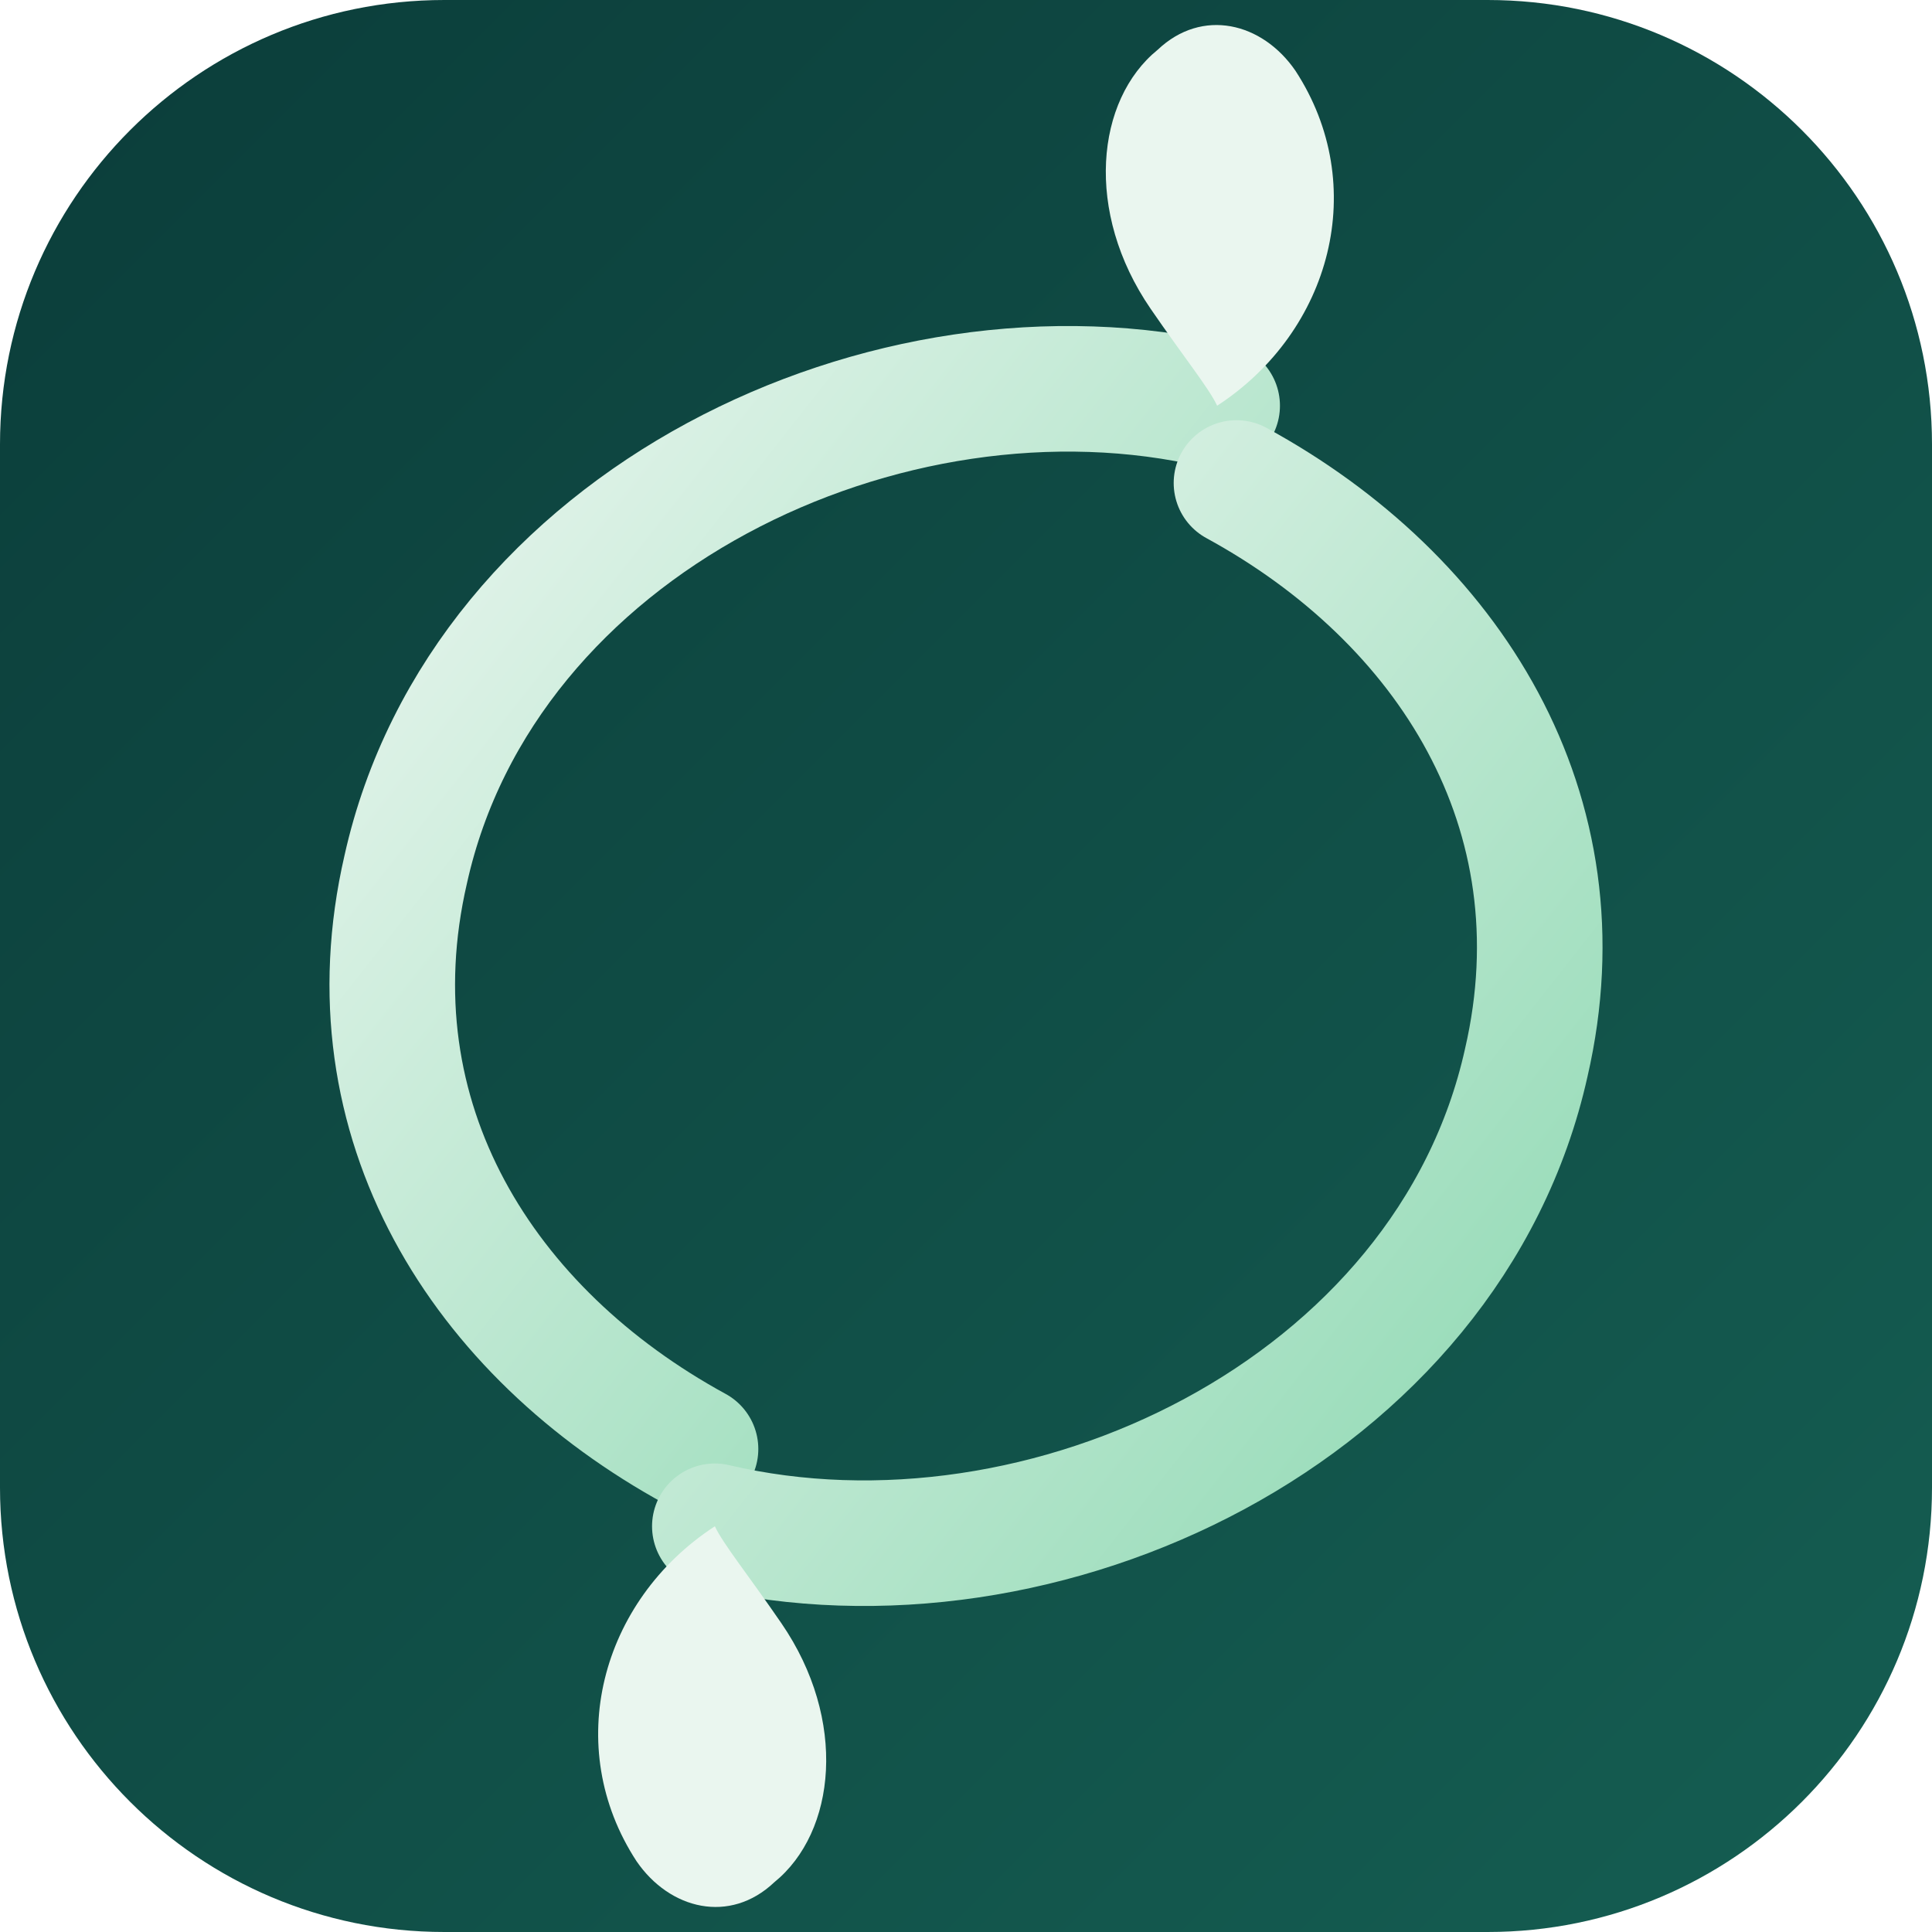
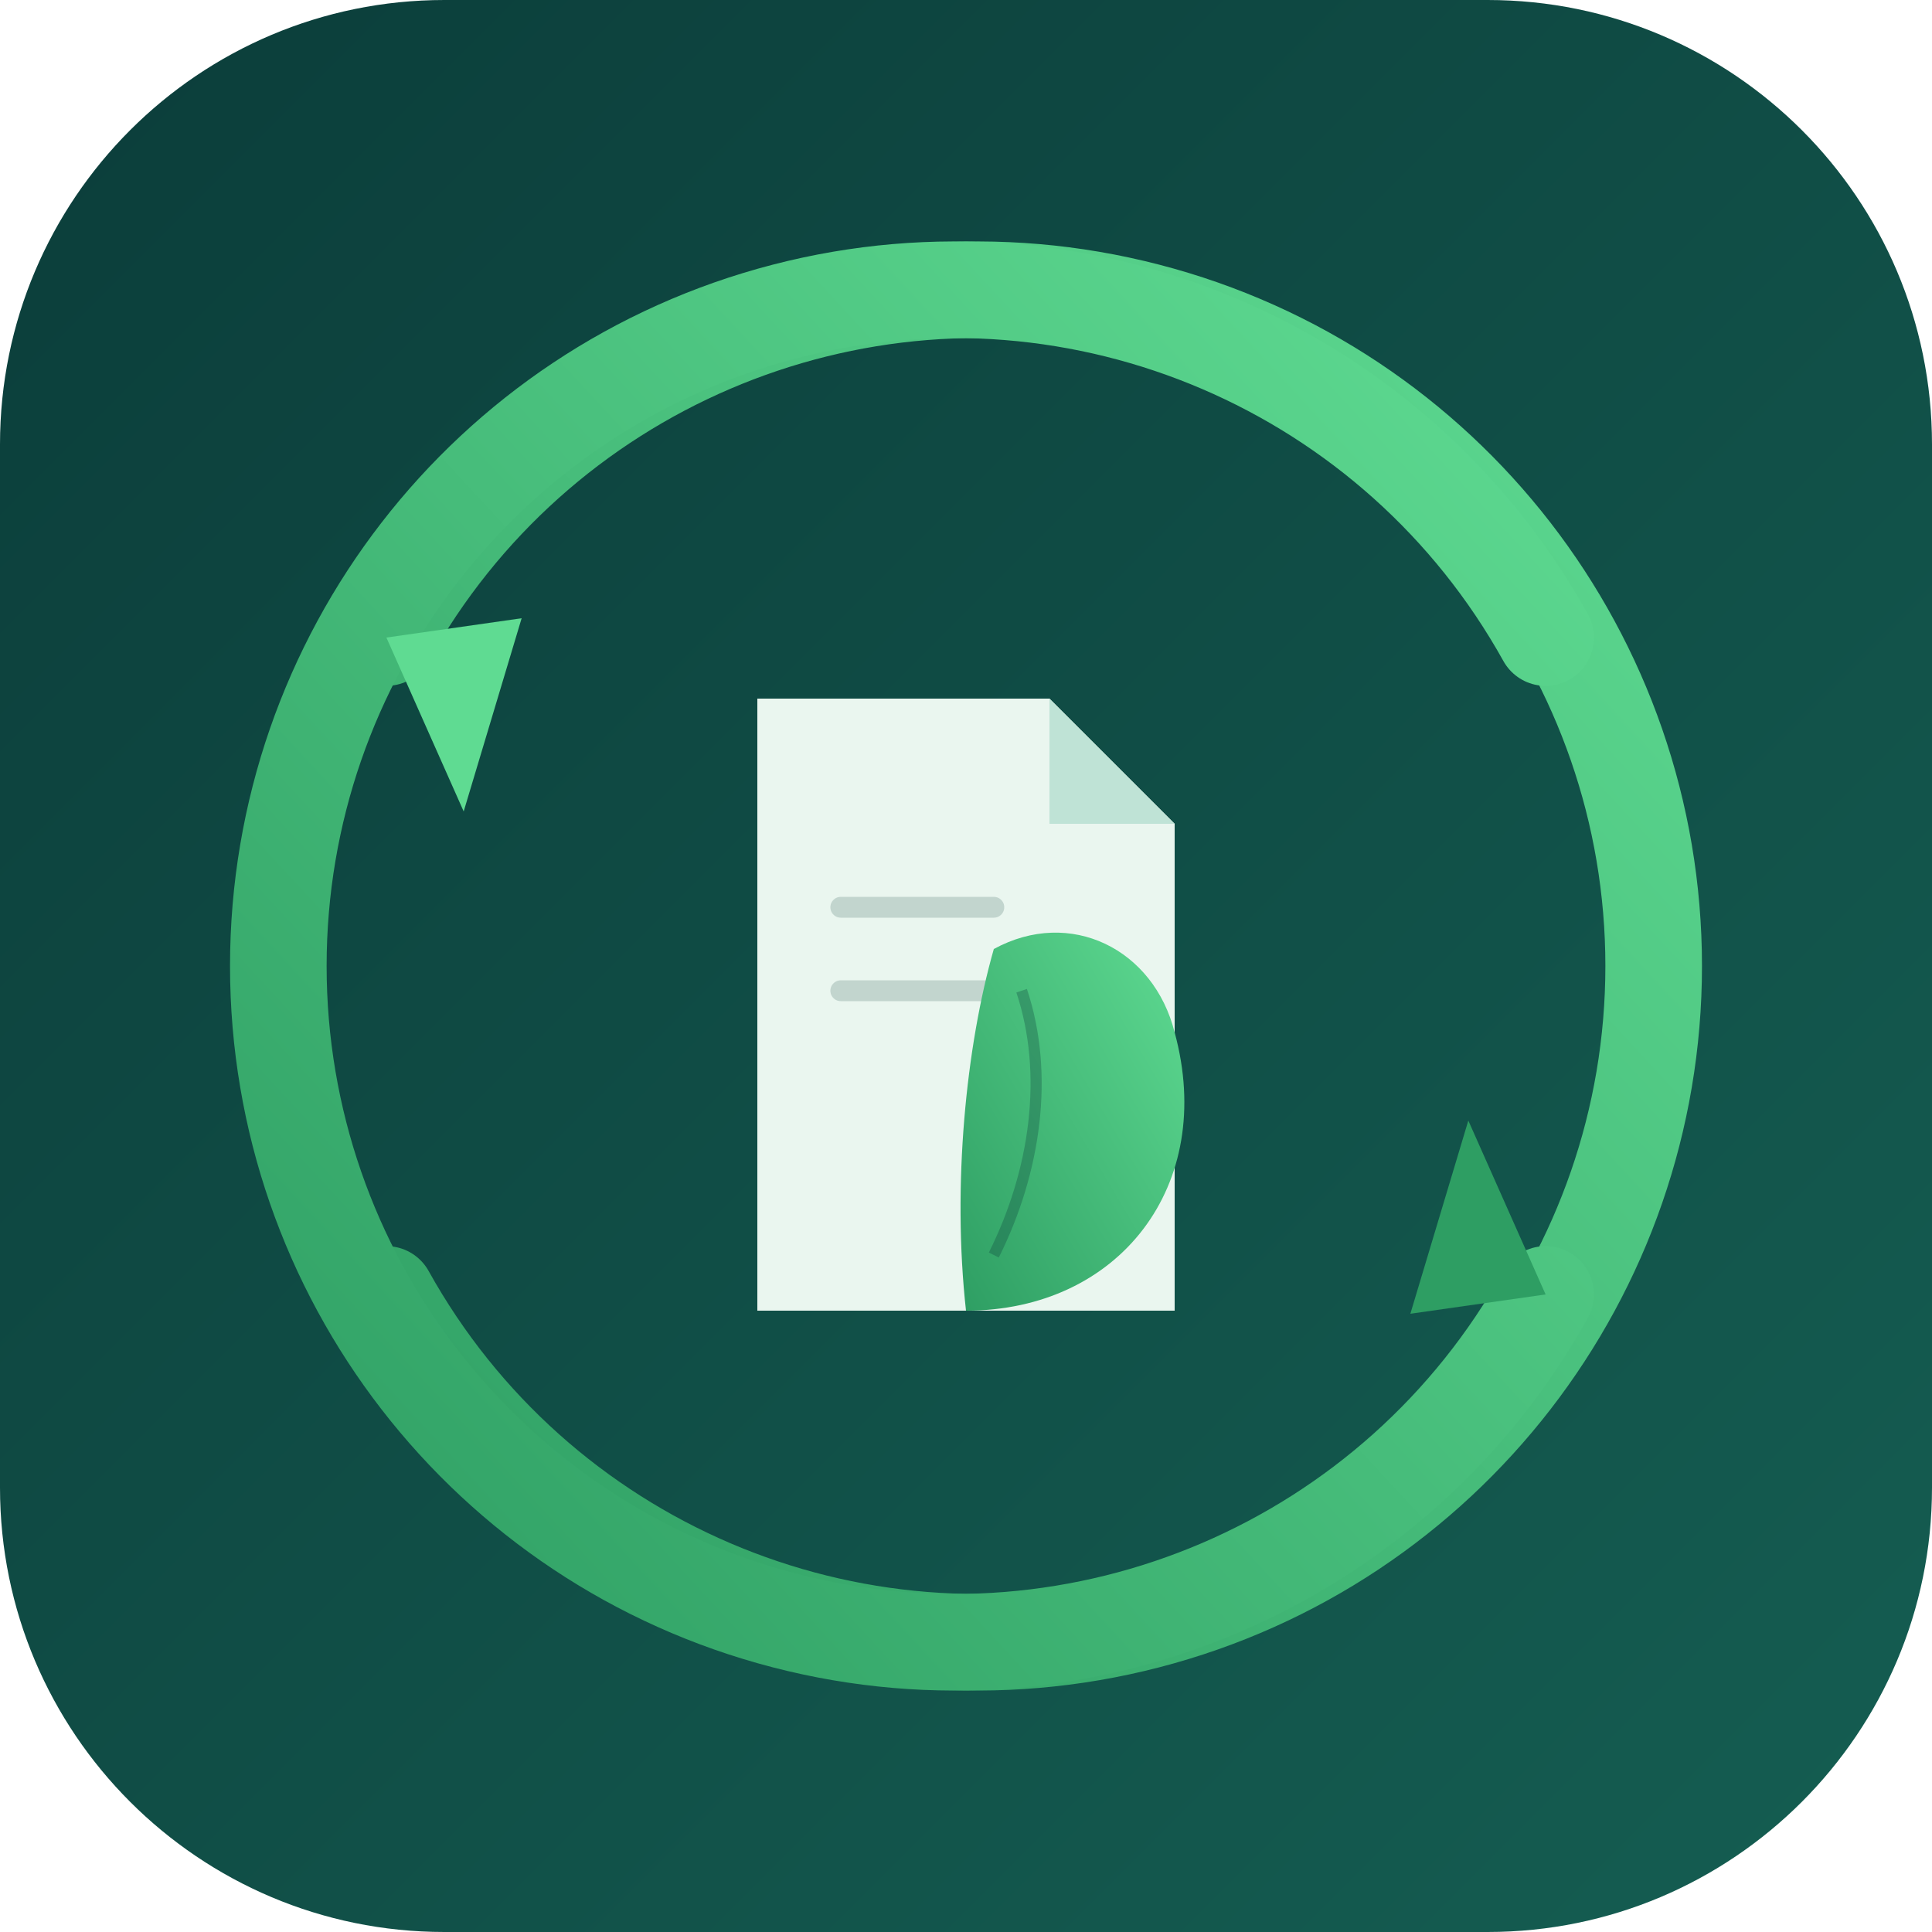
<svg xmlns="http://www.w3.org/2000/svg" viewBox="0 0 200 200">
  <defs>
    <linearGradient id="badgeGrad" x1="0%" y1="0%" x2="100%" y2="100%">
      <stop offset="0%" stop-color="#0B3D3A" />
      <stop offset="100%" stop-color="#155E52" />
    </linearGradient>
-     <linearGradient id="leafGrad" x1="0%" y1="0%" x2="100%" y2="100%">
-       <stop offset="0%" stop-color="#EAF6EF" />
-       <stop offset="100%" stop-color="#8FD9B3" />
+     <linearGradient id="ringGrad" x1="0%" y1="100%" x2="100%" y2="0%">
+       <stop offset="0%" stop-color="#2E9E63" />
+       <stop offset="100%" stop-color="#5FDB92" />
+     </linearGradient>
+     <linearGradient id="leafGrad" x1="0%" y1="100%" x2="100%" y2="0%">
+       <stop offset="0%" stop-color="#2E9E63" />
+       <stop offset="100%" stop-color="#5FDB92" />
    </linearGradient>
  </defs>
  <rect width="200" height="200" rx="46" fill="url(#badgeGrad)" />
  <g transform="translate(100,100)">
-     <path d="M26,-58 C-8,-66 -50,-46 -58,-10 C-64,16 -50,38 -28,50" fill="none" stroke="url(#leafGrad)" stroke-width="13" stroke-linecap="round" />
-     <path d="M-26,58 C8,66 50,46 58,10 C64,-16 50,-38 28,-50" fill="none" stroke="url(#leafGrad)" stroke-width="13" stroke-linecap="round" />
-     <g transform="translate(26,-58) rotate(-25)">
-       <path d="M0,0 C14,-2 24,-14 22,-28 C21,-34 16,-38 10,-36 C2,-34 -4,-24 -2,-12 C-1,-6 0,-2 0,0 Z" fill="#EAF6EF" />
-     </g>
-     <g transform="translate(-26,58) rotate(155)">
-       <path d="M0,0 C14,-2 24,-14 22,-28 C21,-34 16,-38 10,-36 C2,-34 -4,-24 -2,-12 C-1,-6 0,-2 0,0 Z" fill="#EAF6EF" />
+     <path d="M -60 -34 A 70 70 0 1 1 -60 34" fill="none" stroke="url(#ringGrad)" stroke-width="10" stroke-linecap="round" />
+     <path d="M 60 34 A 70 70 0 1 1 60 -34" fill="none" stroke="url(#ringGrad)" stroke-width="10" stroke-linecap="round" />
+     <polygon points="-60,-34 -46,-36 -52,-16" fill="#5FDB92" />
+     <polygon points="60,34 46,36 52,16" fill="#2E9E63" />
+     <g transform="translate(0,4) scale(0.72)">
+       <path d="M-30,-44 L12,-44 L30,-26 L30,44 L-30,44 Z" fill="#EAF6EF" />
+       <path d="M12,-44 L30,-26 L12,-26 Z" fill="#BFE3D6" />
+       <line x1="-18" y1="-14" x2="4" y2="-14" stroke="#0B3D3A" stroke-width="3" opacity="0.18" stroke-linecap="round" />
+       <line x1="-18" y1="-2" x2="4" y2="-2" stroke="#0B3D3A" stroke-width="3" opacity="0.18" stroke-linecap="round" />
+       <path d="M0,44 C22,44 36,26 30,4 C27,-8 15,-14 4,-8 C0,6 -2,26 0,44 Z" fill="url(#leafGrad)" />
+       <path d="M4,36 C10,24 12,10 8,-2" stroke="#0B3D3A" stroke-width="1.6" opacity="0.3" fill="none" />
    </g>
  </g>
</svg>
